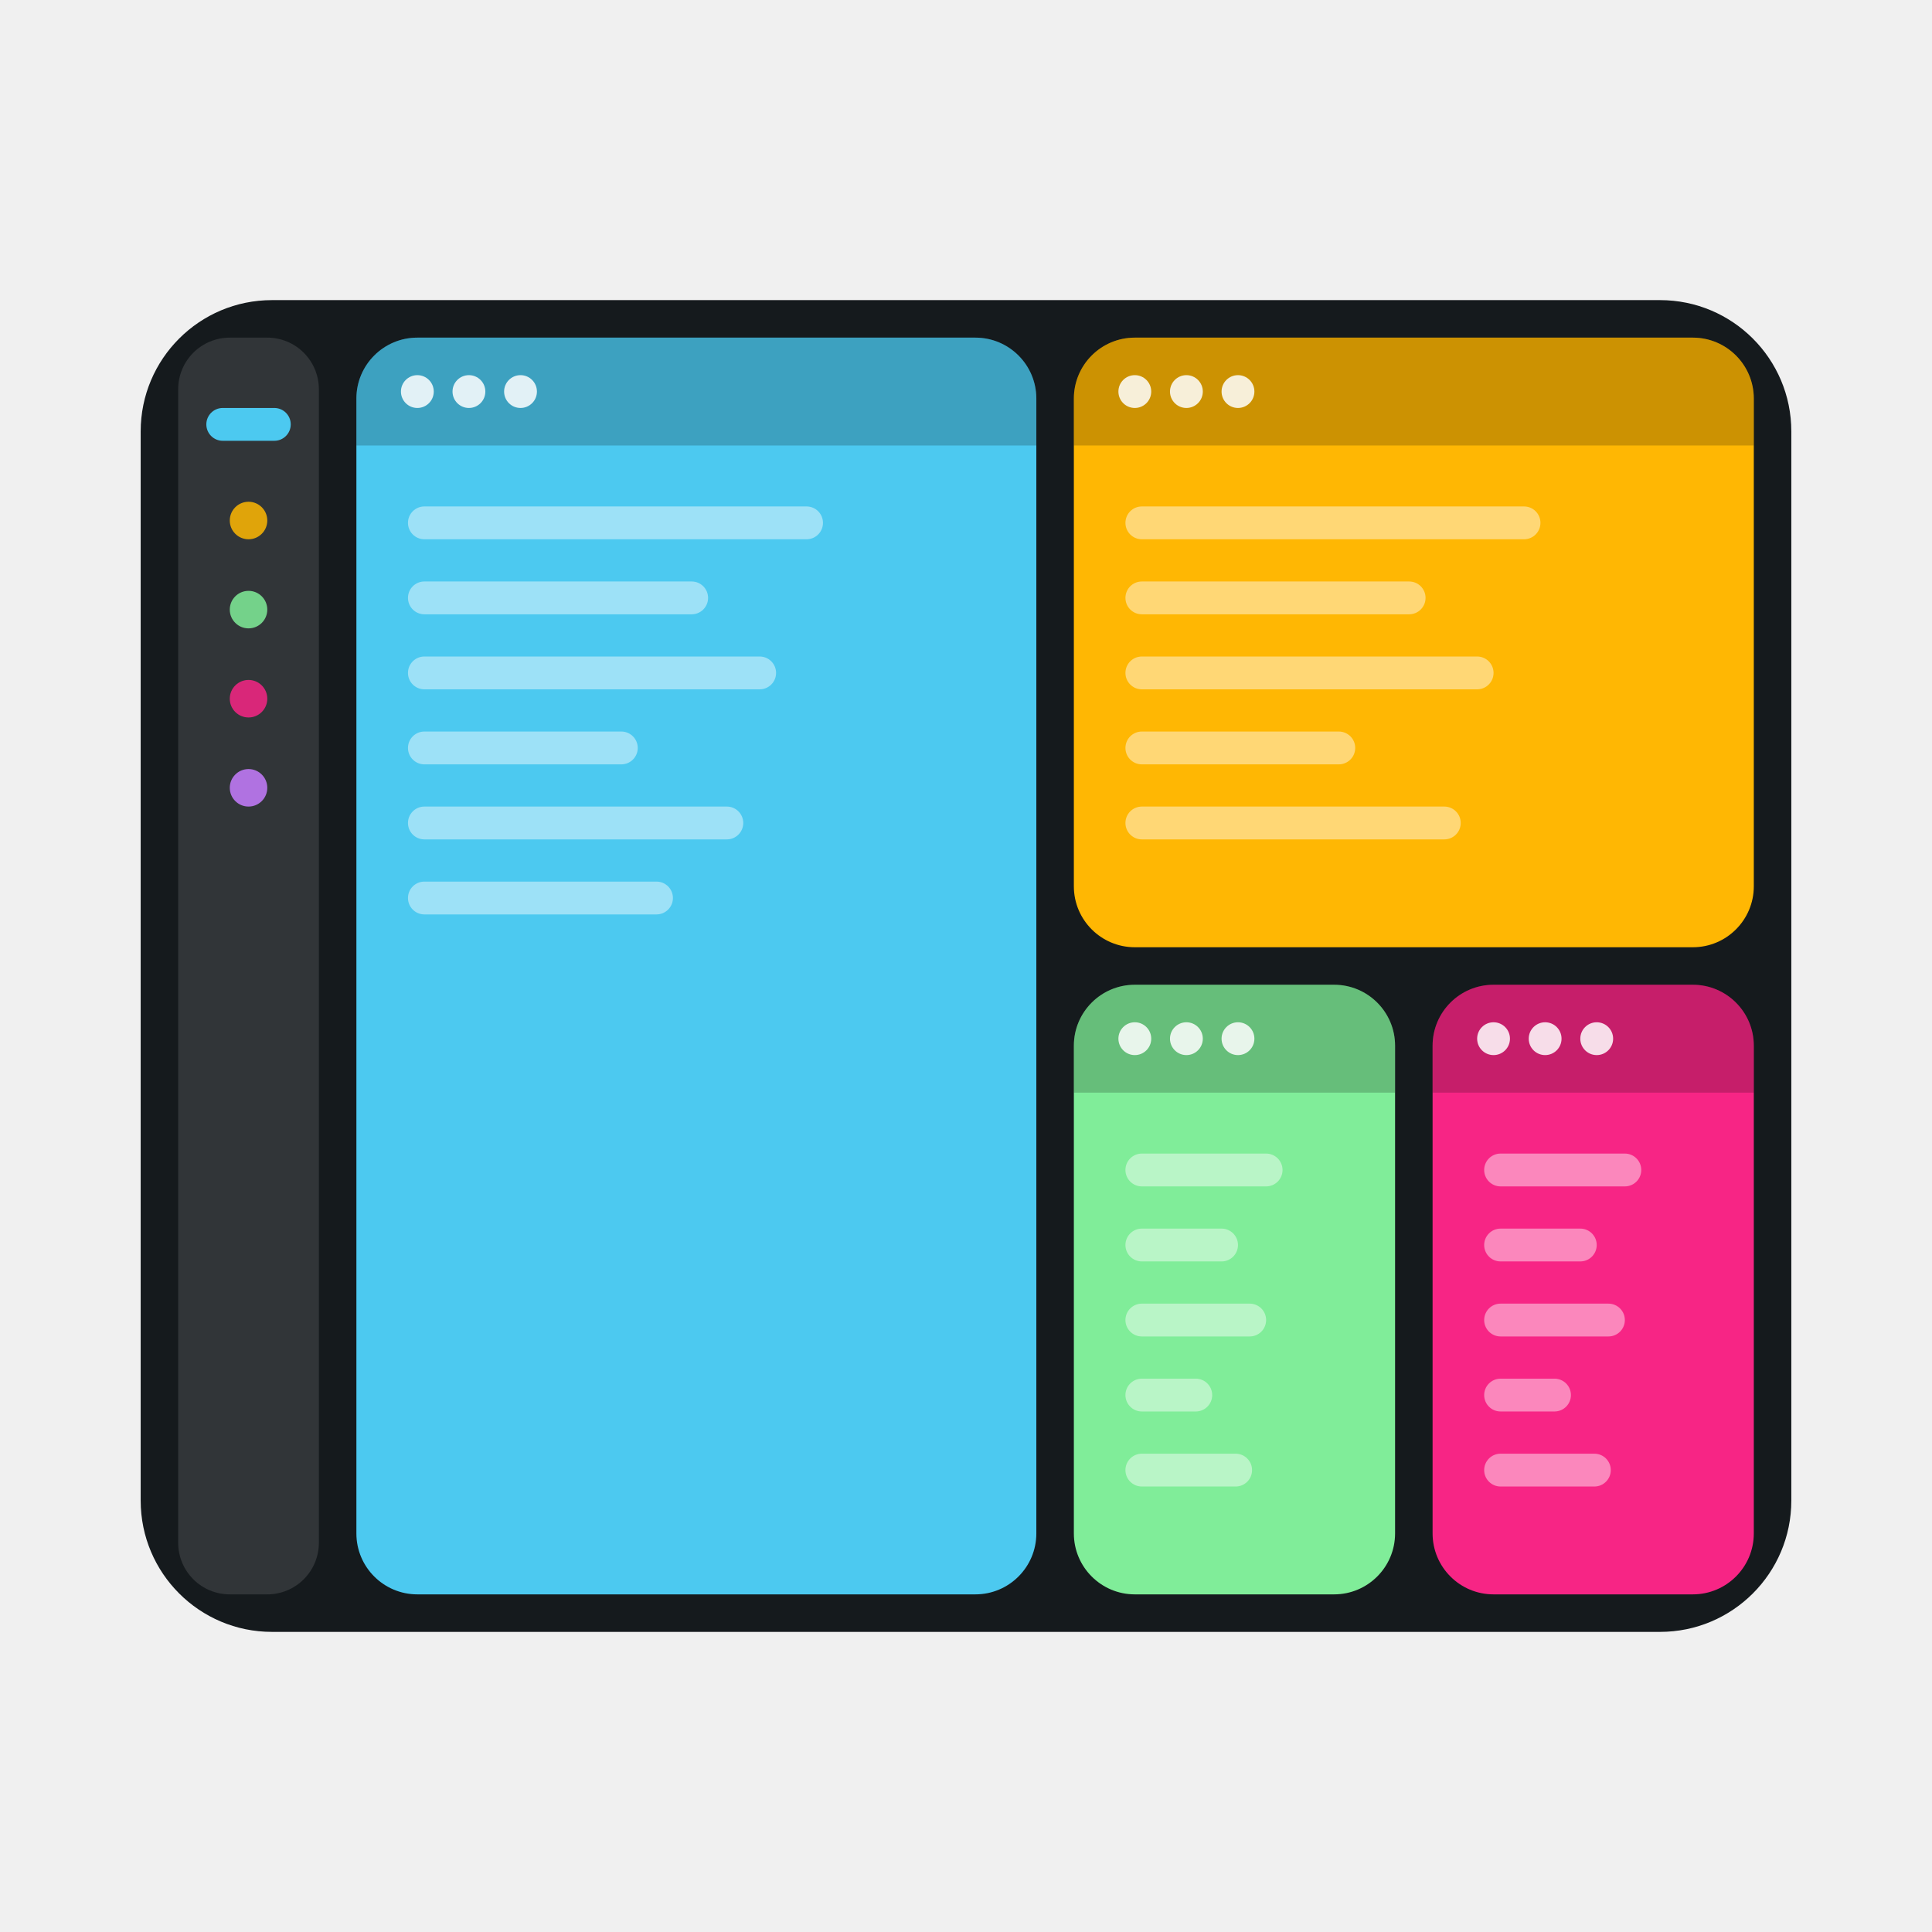
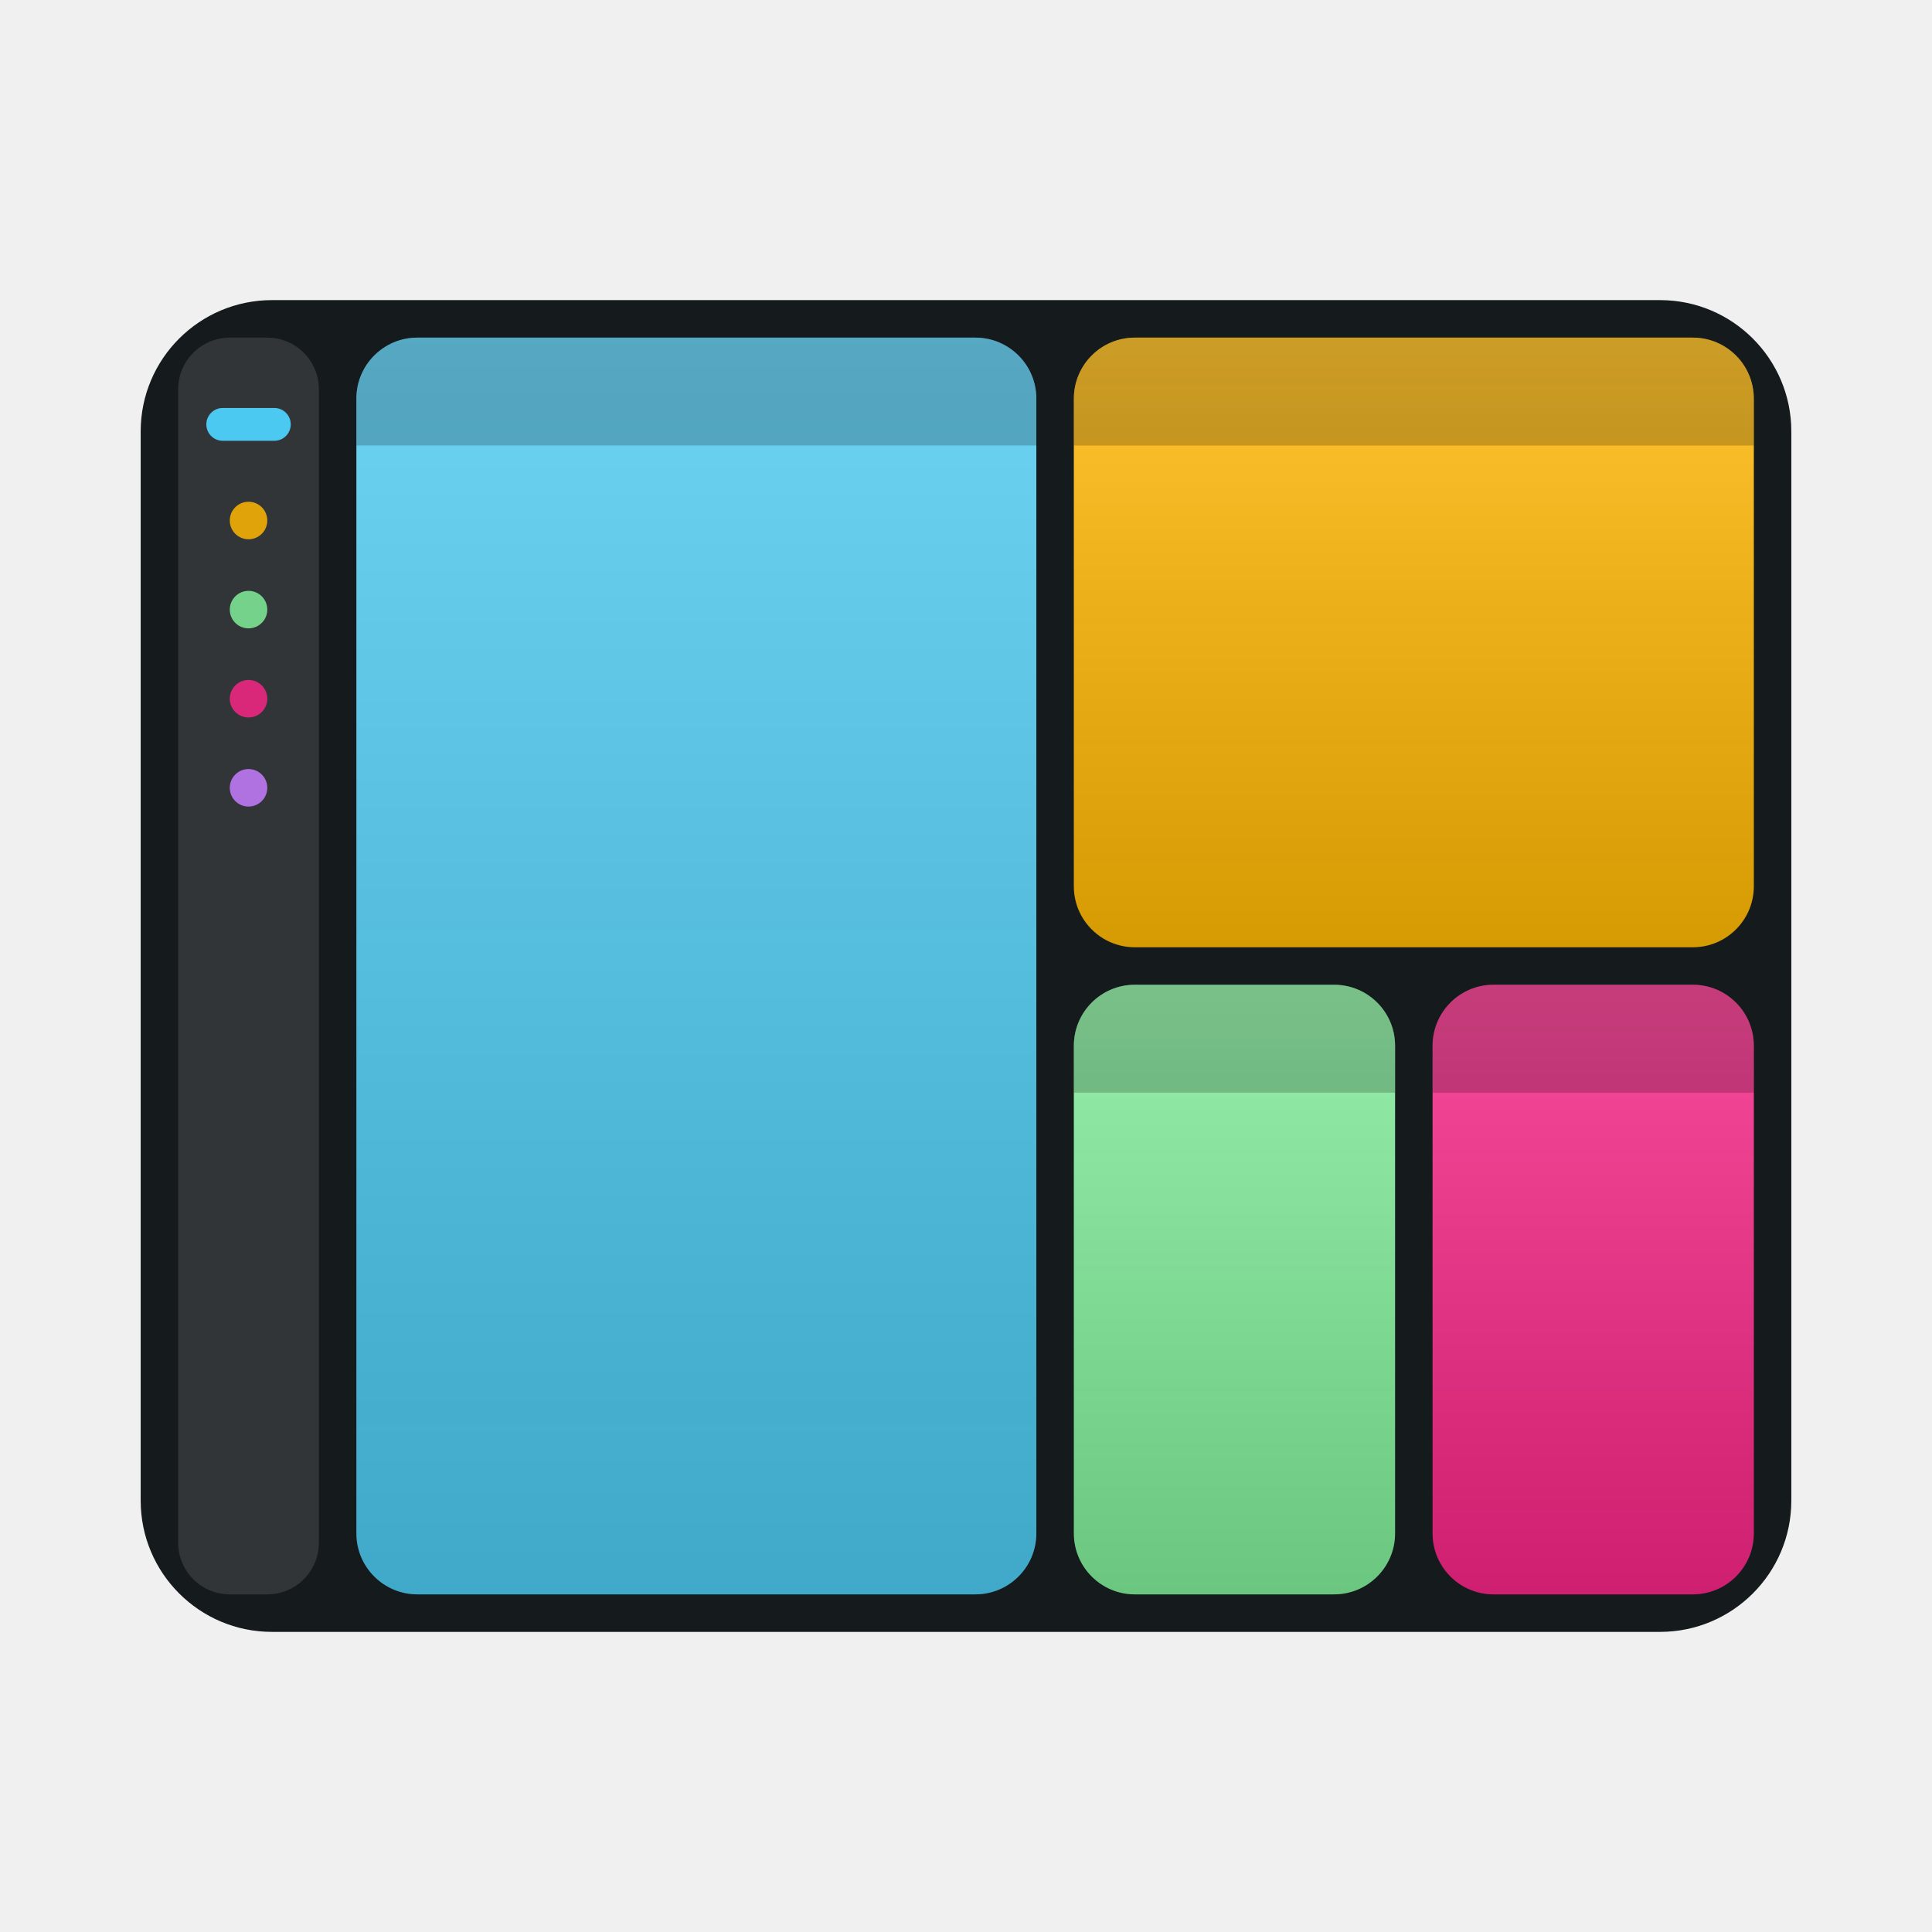
<svg xmlns="http://www.w3.org/2000/svg" width="1024" height="1024" viewBox="0 0 1024 1024" fill="none">
  <defs>
    <clipPath id="w0">
      <rect x="92" y="16" width="290" height="536" rx="26" />
    </clipPath>
    <clipPath id="w1">
      <rect x="398" y="16" width="290" height="260" rx="26" />
    </clipPath>
    <clipPath id="w2">
      <rect x="398" y="292" width="137" height="260" rx="26" />
    </clipPath>
    <clipPath id="w3">
      <rect x="551" y="292" width="137" height="260" rx="26" />
    </clipPath>
+     <linearGradient id="shade" x1="0" y1="0" x2="0" y2="1">
+       <stop offset="0" stop-color="#FFF" stop-opacity="0.18" />
+       <stop offset="1" stop-color="#000" stop-opacity="0.16" />
+     </linearGradient>
  </defs>
  <g transform="scale(1.24272) translate(-100 -100)">
    <g transform="translate(160 228)">
      <rect width="704" height="568" rx="56" fill="#151A1D" />
      <rect x="16" y="16" width="60" height="536" rx="22" fill="#FFF" fill-opacity="0.12" />
      <rect x="28.0" y="46" width="36" height="14" rx="7" fill="#4CC9F0" />
      <circle cx="46.0" cy="94" r="8" fill="#FFB703" fill-opacity="0.85" />
      <circle cx="46.0" cy="132" r="8" fill="#80ED99" fill-opacity="0.85" />
      <circle cx="46.0" cy="170" r="8" fill="#F72585" fill-opacity="0.85" />
      <circle cx="46.0" cy="208" r="8" fill="#C77DFF" fill-opacity="0.85" />
      <g clip-path="url(#w0)">
        <rect x="92" y="16" width="290" height="536" fill="#4CC9F0" />
+         <rect x="92" y="16" width="290" height="536" fill="url(#shade)" />
        <rect x="92" y="16" width="290" height="46" fill="#000" fill-opacity="0.20" />
-         <circle cx="118" cy="39.0" r="7" fill="#FFF" fill-opacity="0.85" />
-         <circle cx="140" cy="39.0" r="7" fill="#FFF" fill-opacity="0.85" />
-         <circle cx="162" cy="39.0" r="7" fill="#FFF" fill-opacity="0.85" />
-         <rect x="114" y="88" width="177" height="14" rx="7" fill="#FFF" fill-opacity="0.45" />
-         <rect x="114" y="120" width="128" height="14" rx="7" fill="#FFF" fill-opacity="0.45" />
-         <rect x="114" y="152" width="157" height="14" rx="7" fill="#FFF" fill-opacity="0.45" />
-         <rect x="114" y="184" width="98" height="14" rx="7" fill="#FFF" fill-opacity="0.45" />
-         <rect x="114" y="216" width="143" height="14" rx="7" fill="#FFF" fill-opacity="0.45" />
-         <rect x="114" y="248" width="113" height="14" rx="7" fill="#FFF" fill-opacity="0.45" />
      </g>
      <g clip-path="url(#w1)">
        <rect x="398" y="16" width="290" height="260" fill="#FFB703" />
+         <rect x="398" y="16" width="290" height="260" fill="url(#shade)" />
        <rect x="398" y="16" width="290" height="46" fill="#000" fill-opacity="0.20" />
-         <circle cx="424" cy="39.0" r="7" fill="#FFF" fill-opacity="0.85" />
-         <circle cx="446" cy="39.0" r="7" fill="#FFF" fill-opacity="0.85" />
-         <circle cx="468" cy="39.0" r="7" fill="#FFF" fill-opacity="0.85" />
-         <rect x="420" y="88" width="177" height="14" rx="7" fill="#FFF" fill-opacity="0.45" />
-         <rect x="420" y="120" width="128" height="14" rx="7" fill="#FFF" fill-opacity="0.45" />
-         <rect x="420" y="152" width="157" height="14" rx="7" fill="#FFF" fill-opacity="0.45" />
-         <rect x="420" y="184" width="98" height="14" rx="7" fill="#FFF" fill-opacity="0.45" />
-         <rect x="420" y="216" width="143" height="14" rx="7" fill="#FFF" fill-opacity="0.45" />
      </g>
      <g clip-path="url(#w2)">
        <rect x="398" y="292" width="137" height="260" fill="#80ED99" />
+         <rect x="398" y="292" width="137" height="260" fill="url(#shade)" />
        <rect x="398" y="292" width="137" height="46" fill="#000" fill-opacity="0.20" />
-         <circle cx="424" cy="315.0" r="7" fill="#FFF" fill-opacity="0.85" />
-         <circle cx="446" cy="315.0" r="7" fill="#FFF" fill-opacity="0.85" />
-         <circle cx="468" cy="315.0" r="7" fill="#FFF" fill-opacity="0.85" />
-         <rect x="420" y="364" width="67" height="14" rx="7" fill="#FFF" fill-opacity="0.45" />
-         <rect x="420" y="396" width="48" height="14" rx="7" fill="#FFF" fill-opacity="0.45" />
-         <rect x="420" y="428" width="60" height="14" rx="7" fill="#FFF" fill-opacity="0.45" />
-         <rect x="420" y="460" width="37" height="14" rx="7" fill="#FFF" fill-opacity="0.45" />
-         <rect x="420" y="492" width="54" height="14" rx="7" fill="#FFF" fill-opacity="0.45" />
      </g>
      <g clip-path="url(#w3)">
        <rect x="551" y="292" width="137" height="260" fill="#F72585" />
+         <rect x="551" y="292" width="137" height="260" fill="url(#shade)" />
        <rect x="551" y="292" width="137" height="46" fill="#000" fill-opacity="0.20" />
-         <circle cx="577" cy="315.0" r="7" fill="#FFF" fill-opacity="0.85" />
-         <circle cx="599" cy="315.0" r="7" fill="#FFF" fill-opacity="0.85" />
-         <circle cx="621" cy="315.0" r="7" fill="#FFF" fill-opacity="0.85" />
-         <rect x="573" y="364" width="67" height="14" rx="7" fill="#FFF" fill-opacity="0.45" />
-         <rect x="573" y="396" width="48" height="14" rx="7" fill="#FFF" fill-opacity="0.45" />
-         <rect x="573" y="428" width="60" height="14" rx="7" fill="#FFF" fill-opacity="0.45" />
-         <rect x="573" y="460" width="37" height="14" rx="7" fill="#FFF" fill-opacity="0.45" />
-         <rect x="573" y="492" width="54" height="14" rx="7" fill="#FFF" fill-opacity="0.45" />
      </g>
    </g>
  </g>
</svg>
